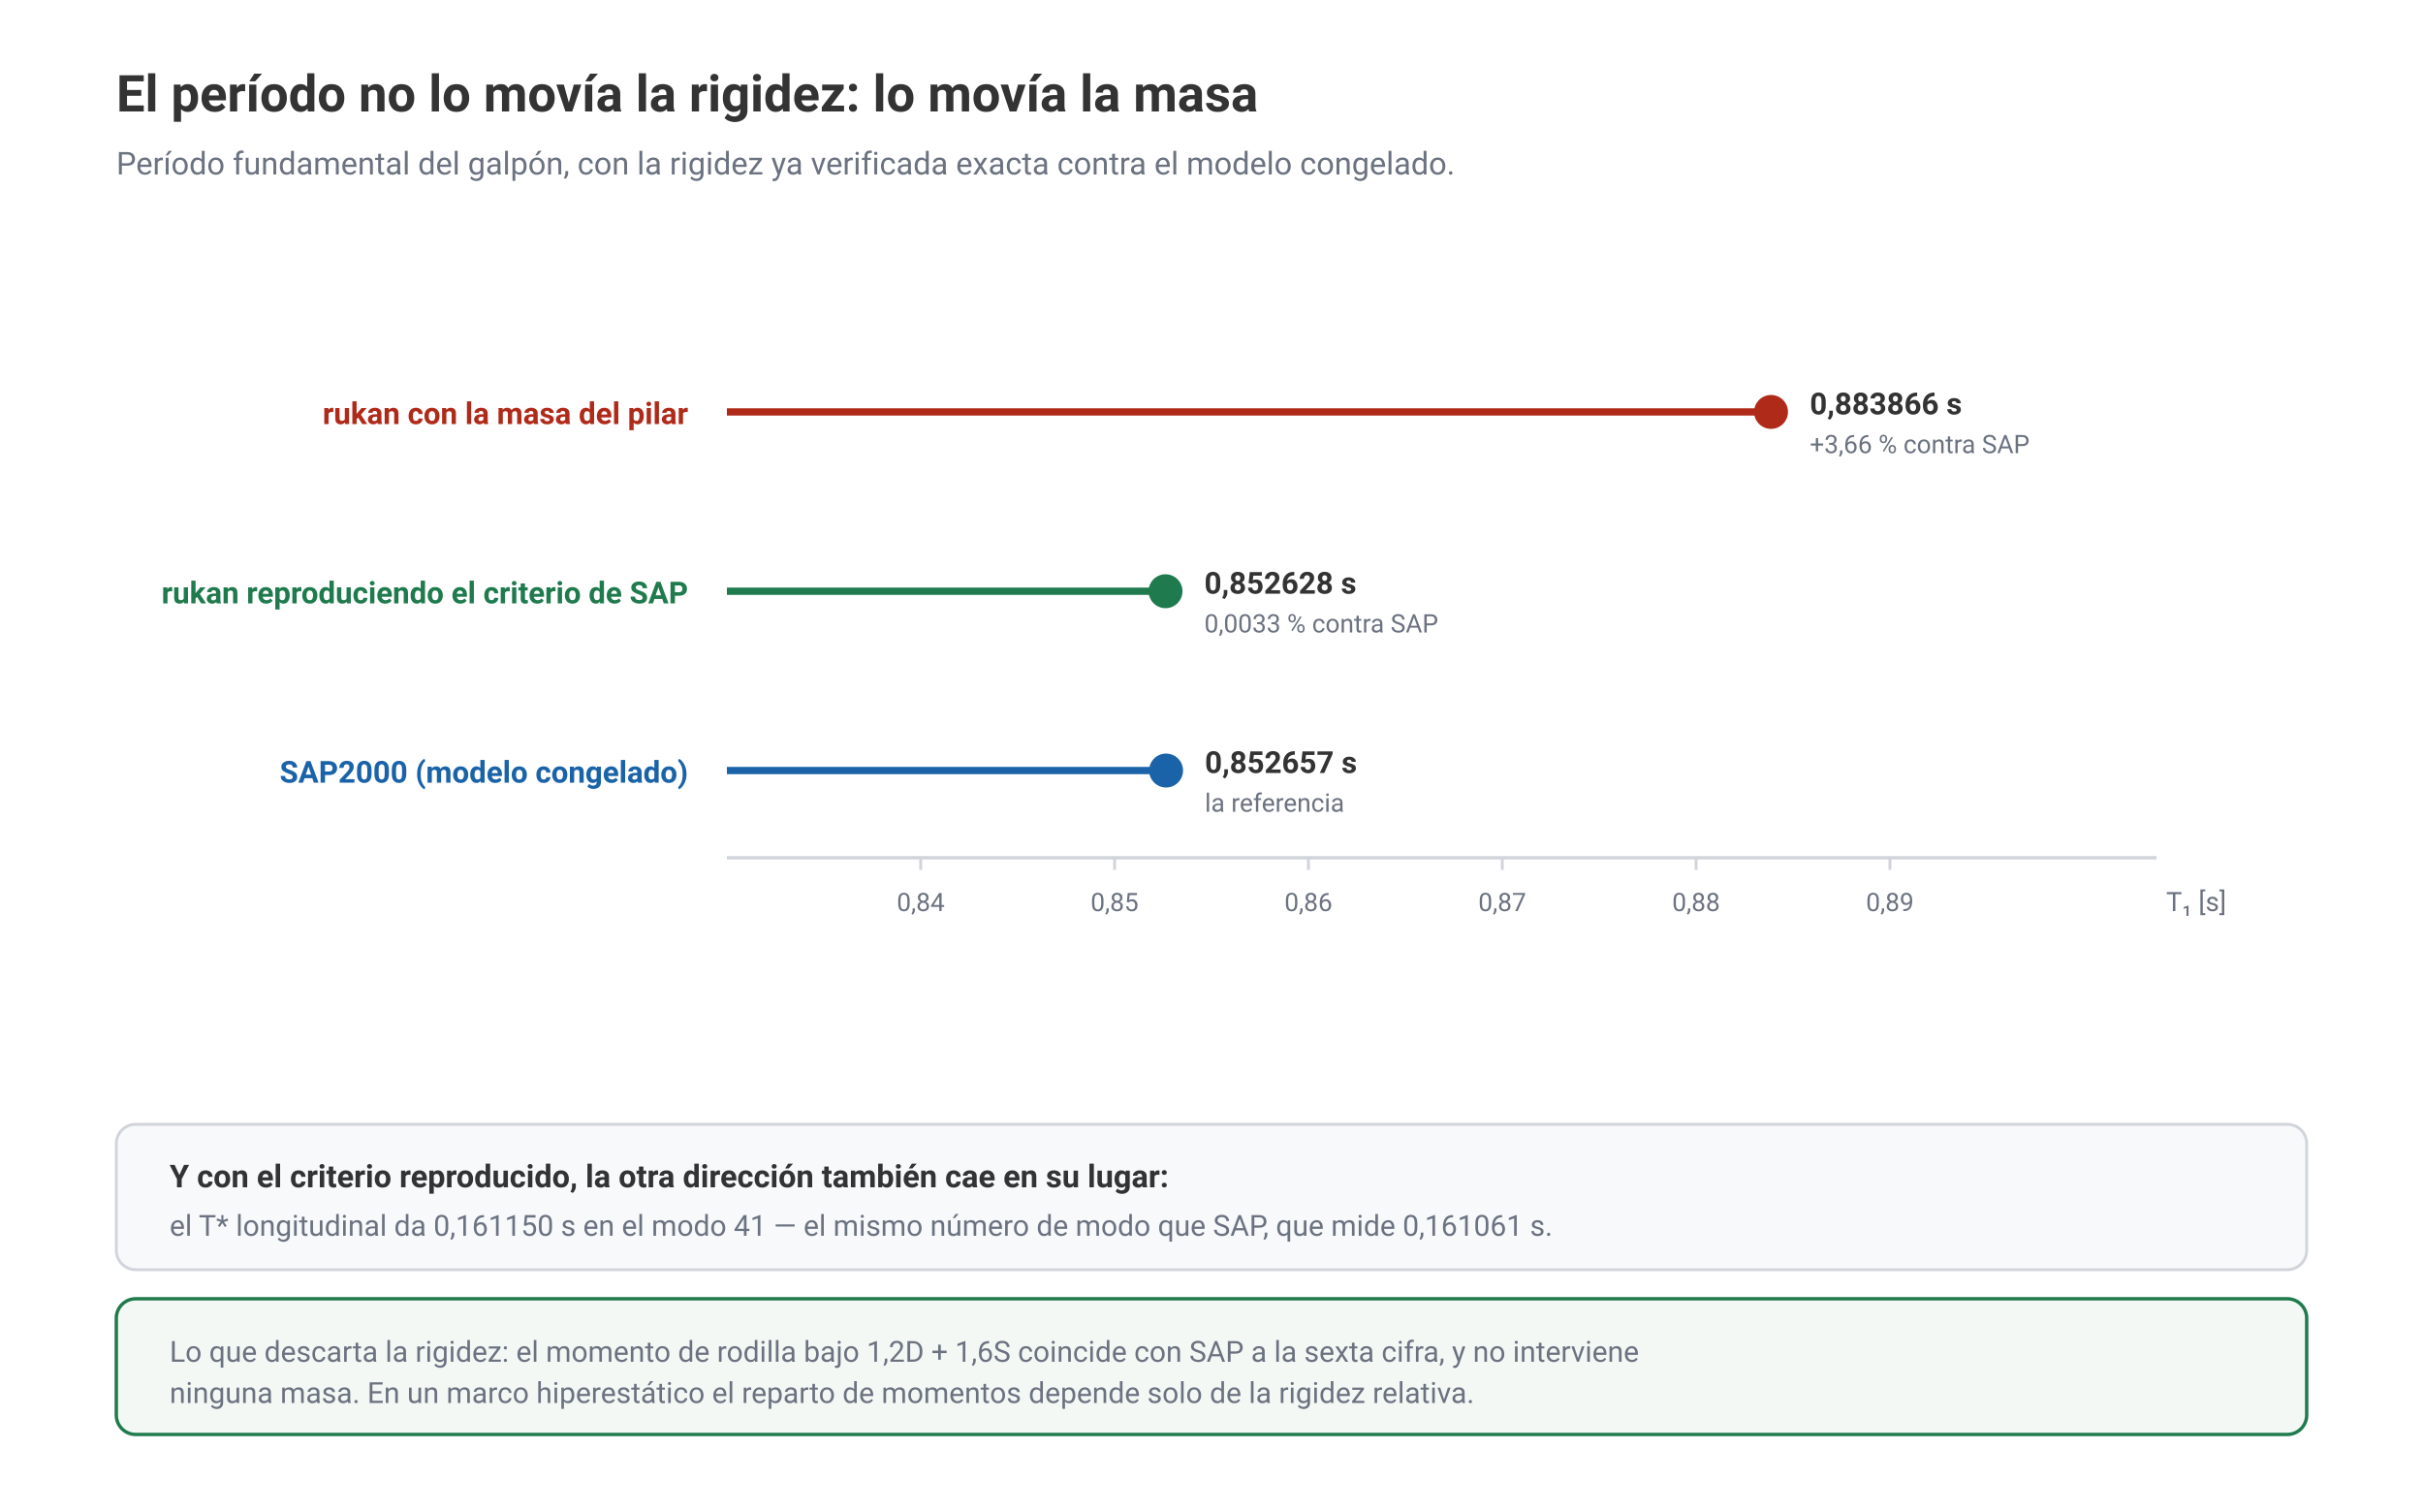
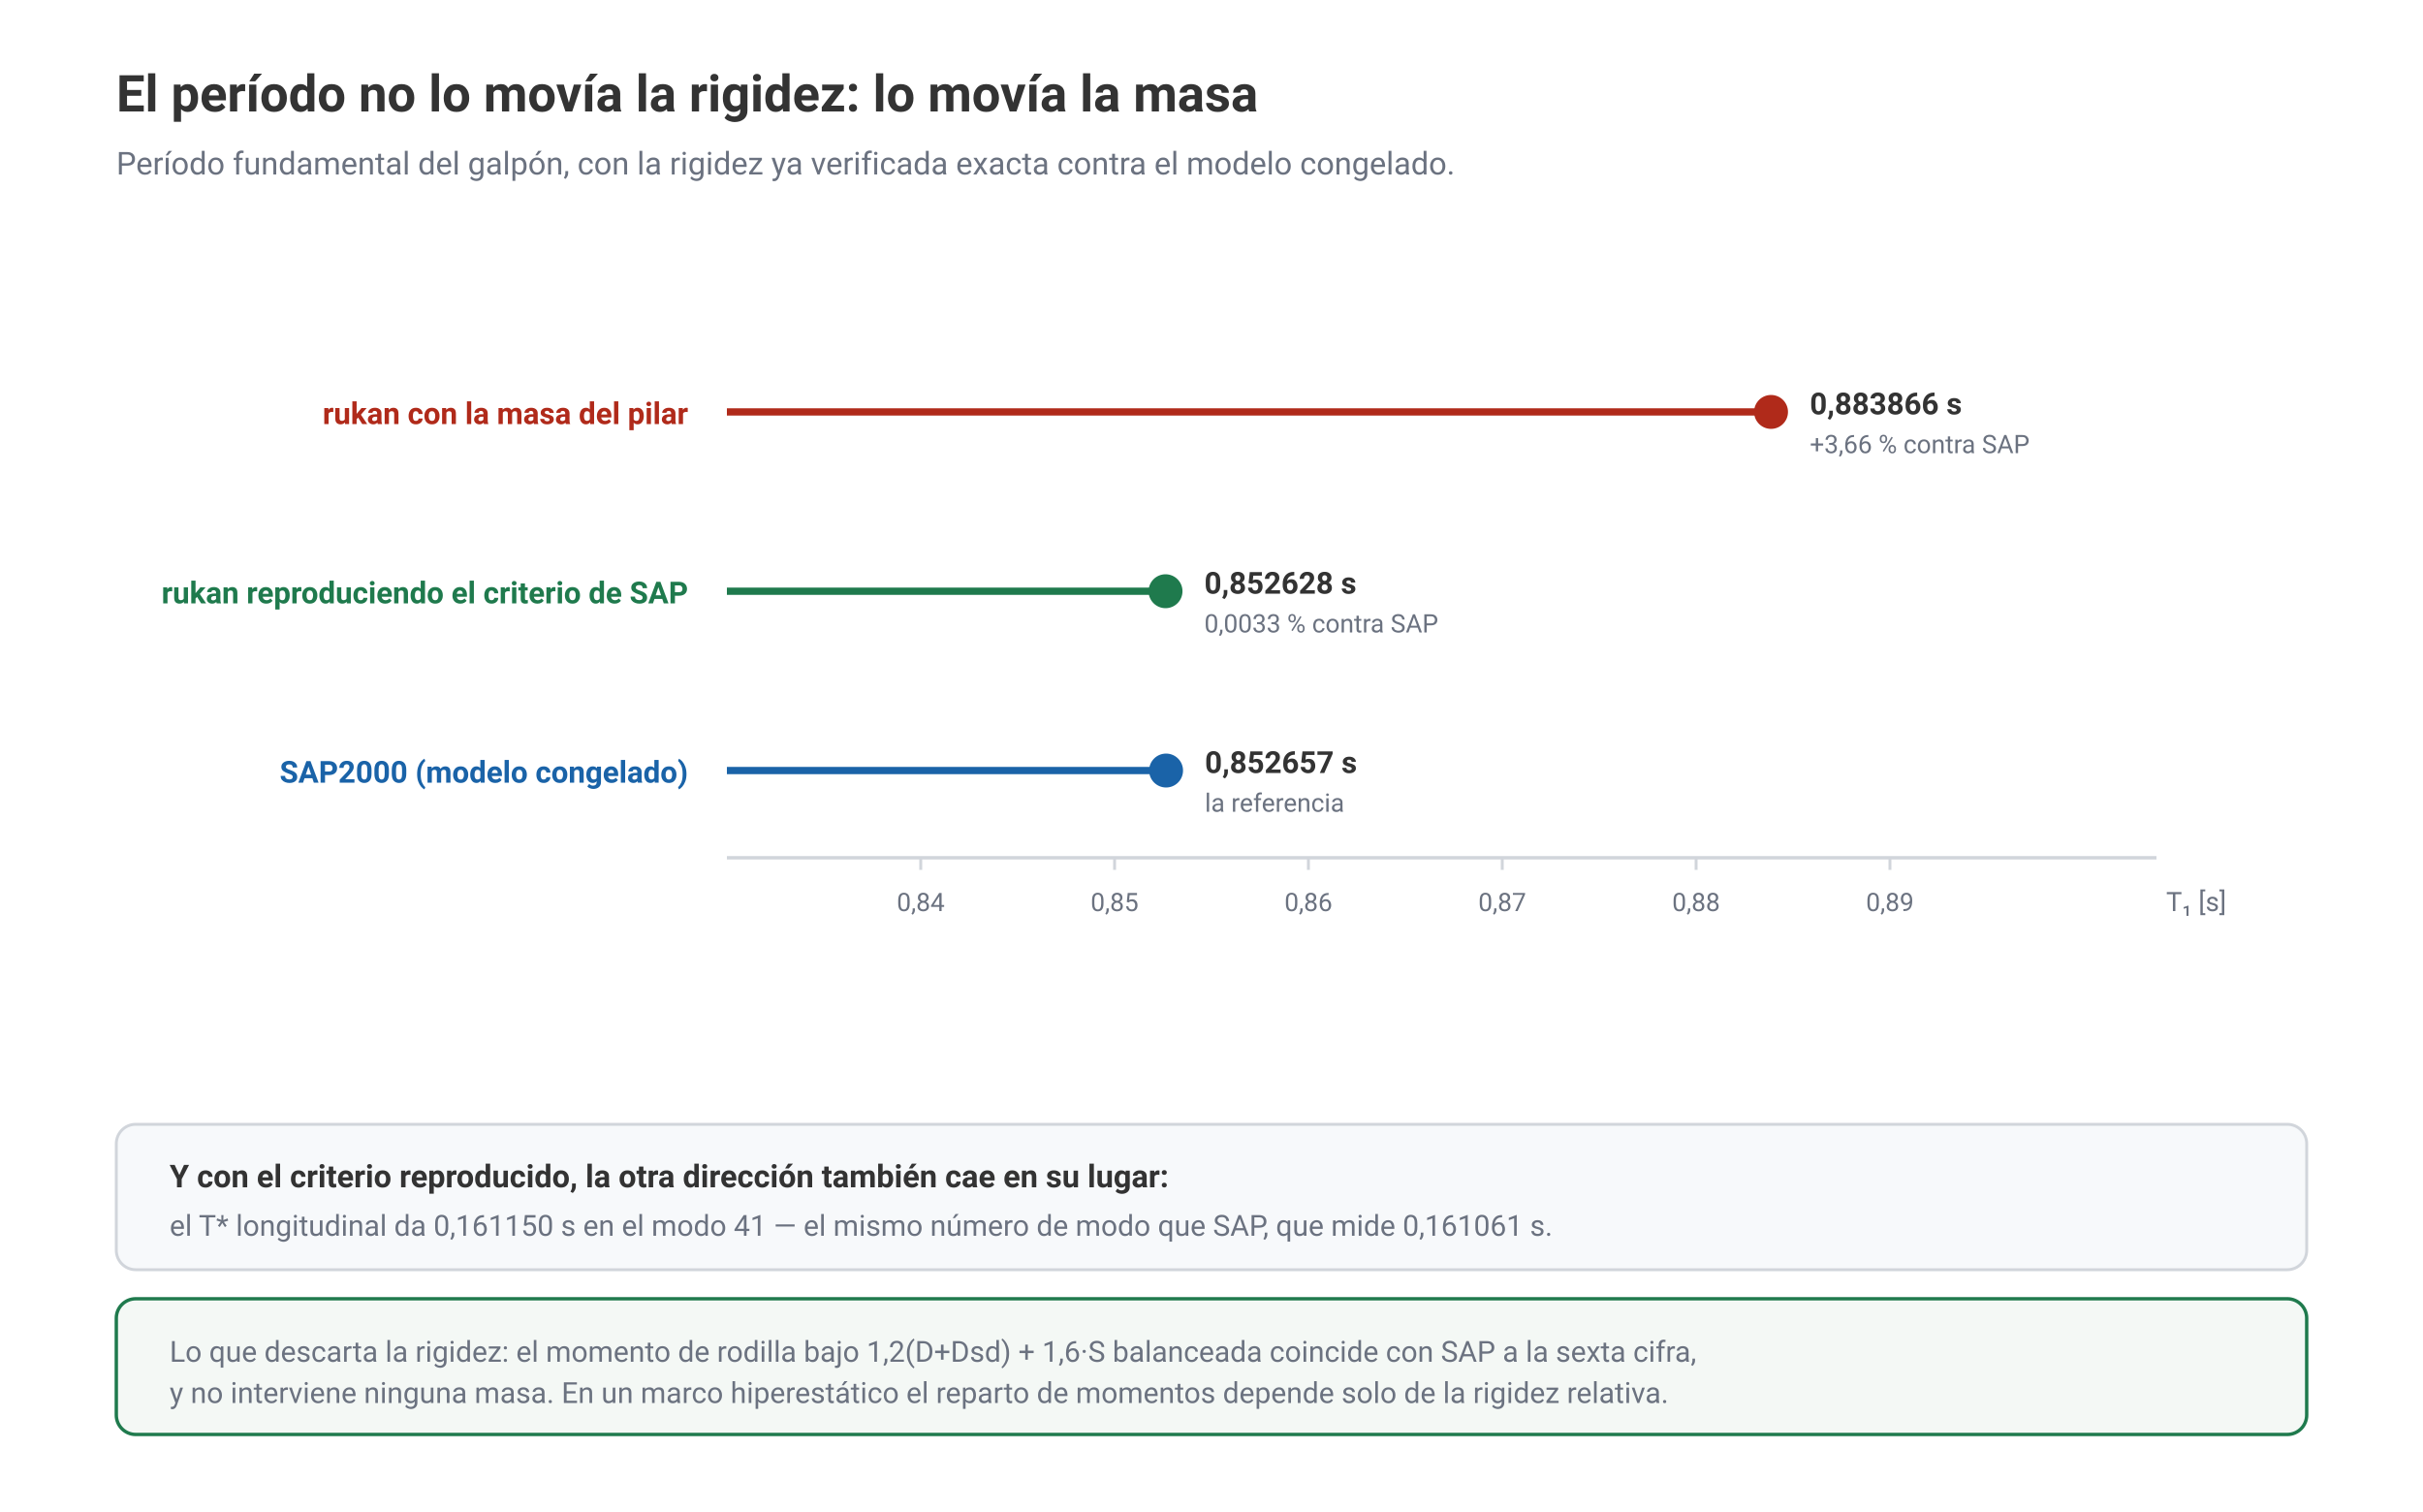
<svg xmlns="http://www.w3.org/2000/svg" viewBox="0 0 1000 624" width="1000" height="624" font-family="ui-sans-serif, system-ui, -apple-system, 'Segoe UI', Roboto, sans-serif">
  <rect width="1000" height="624" fill="#ffffff" />
  <text x="48" y="46" font-size="21" fill="#333" text-anchor="start" font-weight="bold">El período no lo movía la rigidez: lo movía la masa</text>
  <text x="48" y="72" font-size="13" fill="#6b7280" text-anchor="start">Período fundamental del galpón, con la rigidez ya verificada exacta contra el modelo congelado.</text>
  <line x1="300" y1="170" x2="730.925" y2="170" stroke="#b02a1a" stroke-width="3" />
  <circle cx="730.925" cy="170" r="7" fill="#b02a1a" />
  <text x="284" y="175" font-size="12.5" fill="#b02a1a" text-anchor="end" font-weight="bold">rukan con la masa del pilar</text>
  <text x="746.925" y="171" font-size="12.5" fill="#333" text-anchor="start" font-weight="bold">0,883866 s</text>
  <text x="746.925" y="187" font-size="10.5" fill="#6b7280" text-anchor="start">+3,66 % contra SAP</text>
  <line x1="300" y1="244" x2="481.028" y2="244" stroke="#1f7a4d" stroke-width="3" />
  <circle cx="481.028" cy="244" r="7" fill="#1f7a4d" />
  <text x="284" y="249" font-size="12.5" fill="#1f7a4d" text-anchor="end" font-weight="bold">rukan reproduciendo el criterio de SAP</text>
  <text x="497.028" y="245" font-size="12.5" fill="#333" text-anchor="start" font-weight="bold">0,852628 s</text>
  <text x="497.028" y="261" font-size="10.5" fill="#6b7280" text-anchor="start">0,0033 % contra SAP</text>
  <line x1="300" y1="318" x2="481.253" y2="318" stroke="#1a63a8" stroke-width="3" />
  <circle cx="481.253" cy="318" r="7" fill="#1a63a8" />
  <text x="284" y="323" font-size="12.5" fill="#1a63a8" text-anchor="end" font-weight="bold">SAP2000 (modelo congelado)</text>
  <text x="497.253" y="319" font-size="12.5" fill="#333" text-anchor="start" font-weight="bold">0,852657 s</text>
  <text x="497.253" y="335" font-size="10.5" fill="#6b7280" text-anchor="start">la referencia</text>
  <line x1="300" y1="354" x2="890" y2="354" stroke="#d1d5db" stroke-width="1.4" />
  <text x="380" y="376" font-size="10.5" fill="#6b7280" text-anchor="middle">0,84</text>
  <line x1="380" y1="354" x2="380" y2="359" stroke="#d1d5db" stroke-width="1.2" />
  <text x="460" y="376" font-size="10.5" fill="#6b7280" text-anchor="middle">0,85</text>
  <line x1="460" y1="354" x2="460" y2="359" stroke="#d1d5db" stroke-width="1.2" />
  <text x="540" y="376" font-size="10.5" fill="#6b7280" text-anchor="middle">0,86</text>
  <line x1="540" y1="354" x2="540" y2="359" stroke="#d1d5db" stroke-width="1.2" />
  <text x="620" y="376" font-size="10.5" fill="#6b7280" text-anchor="middle">0,87</text>
  <line x1="620" y1="354" x2="620" y2="359" stroke="#d1d5db" stroke-width="1.2" />
  <text x="700" y="376" font-size="10.5" fill="#6b7280" text-anchor="middle">0,88</text>
  <line x1="700" y1="354" x2="700" y2="359" stroke="#d1d5db" stroke-width="1.2" />
  <text x="780" y="376" font-size="10.5" fill="#6b7280" text-anchor="middle">0,89</text>
  <line x1="780" y1="354" x2="780" y2="359" stroke="#d1d5db" stroke-width="1.2" />
  <text x="894" y="376" font-size="11" fill="#6b7280" text-anchor="start">T₁ [s]</text>
  <rect x="48" y="464" width="904" height="60" rx="8" fill="#f7f9fb" stroke="#d1d5db" stroke-width="1.2" />
  <text x="70" y="490" font-size="13" fill="#333" text-anchor="start" font-weight="bold">Y con el criterio reproducido, la otra dirección también cae en su lugar:</text>
  <text x="70" y="510" font-size="12" fill="#6b7280" text-anchor="start">el T* longitudinal da 0,161150 s en el modo 41 — el mismo número de modo que SAP, que mide 0,161061 s.</text>
  <rect x="48" y="536" width="904" height="56" rx="8" fill="#f4f8f5" stroke="#1f7a4d" stroke-width="1.4" />
-   <text x="70" y="562" font-size="12" fill="#6b7280" text-anchor="start">Lo que descarta la rigidez: el momento de rodilla bajo 1,2D + 1,6S coincide con SAP a la sexta cifra, y no interviene</text>
-   <text x="70" y="579" font-size="12" fill="#6b7280" text-anchor="start">ninguna masa. En un marco hiperestático el reparto de momentos depende solo de la rigidez relativa.</text>
+   <text x="70" y="562" font-size="12" fill="#6b7280" text-anchor="start">Lo que descarta la rigidez: el momento de rodilla bajo 1,2(D+Dsd) + 1,6·S balanceada coincide con SAP a la sexta cifra,</text>
+   <text x="70" y="579" font-size="12" fill="#6b7280" text-anchor="start">y no interviene ninguna masa. En un marco hiperestático el reparto de momentos depende solo de la rigidez relativa.</text>
</svg>
